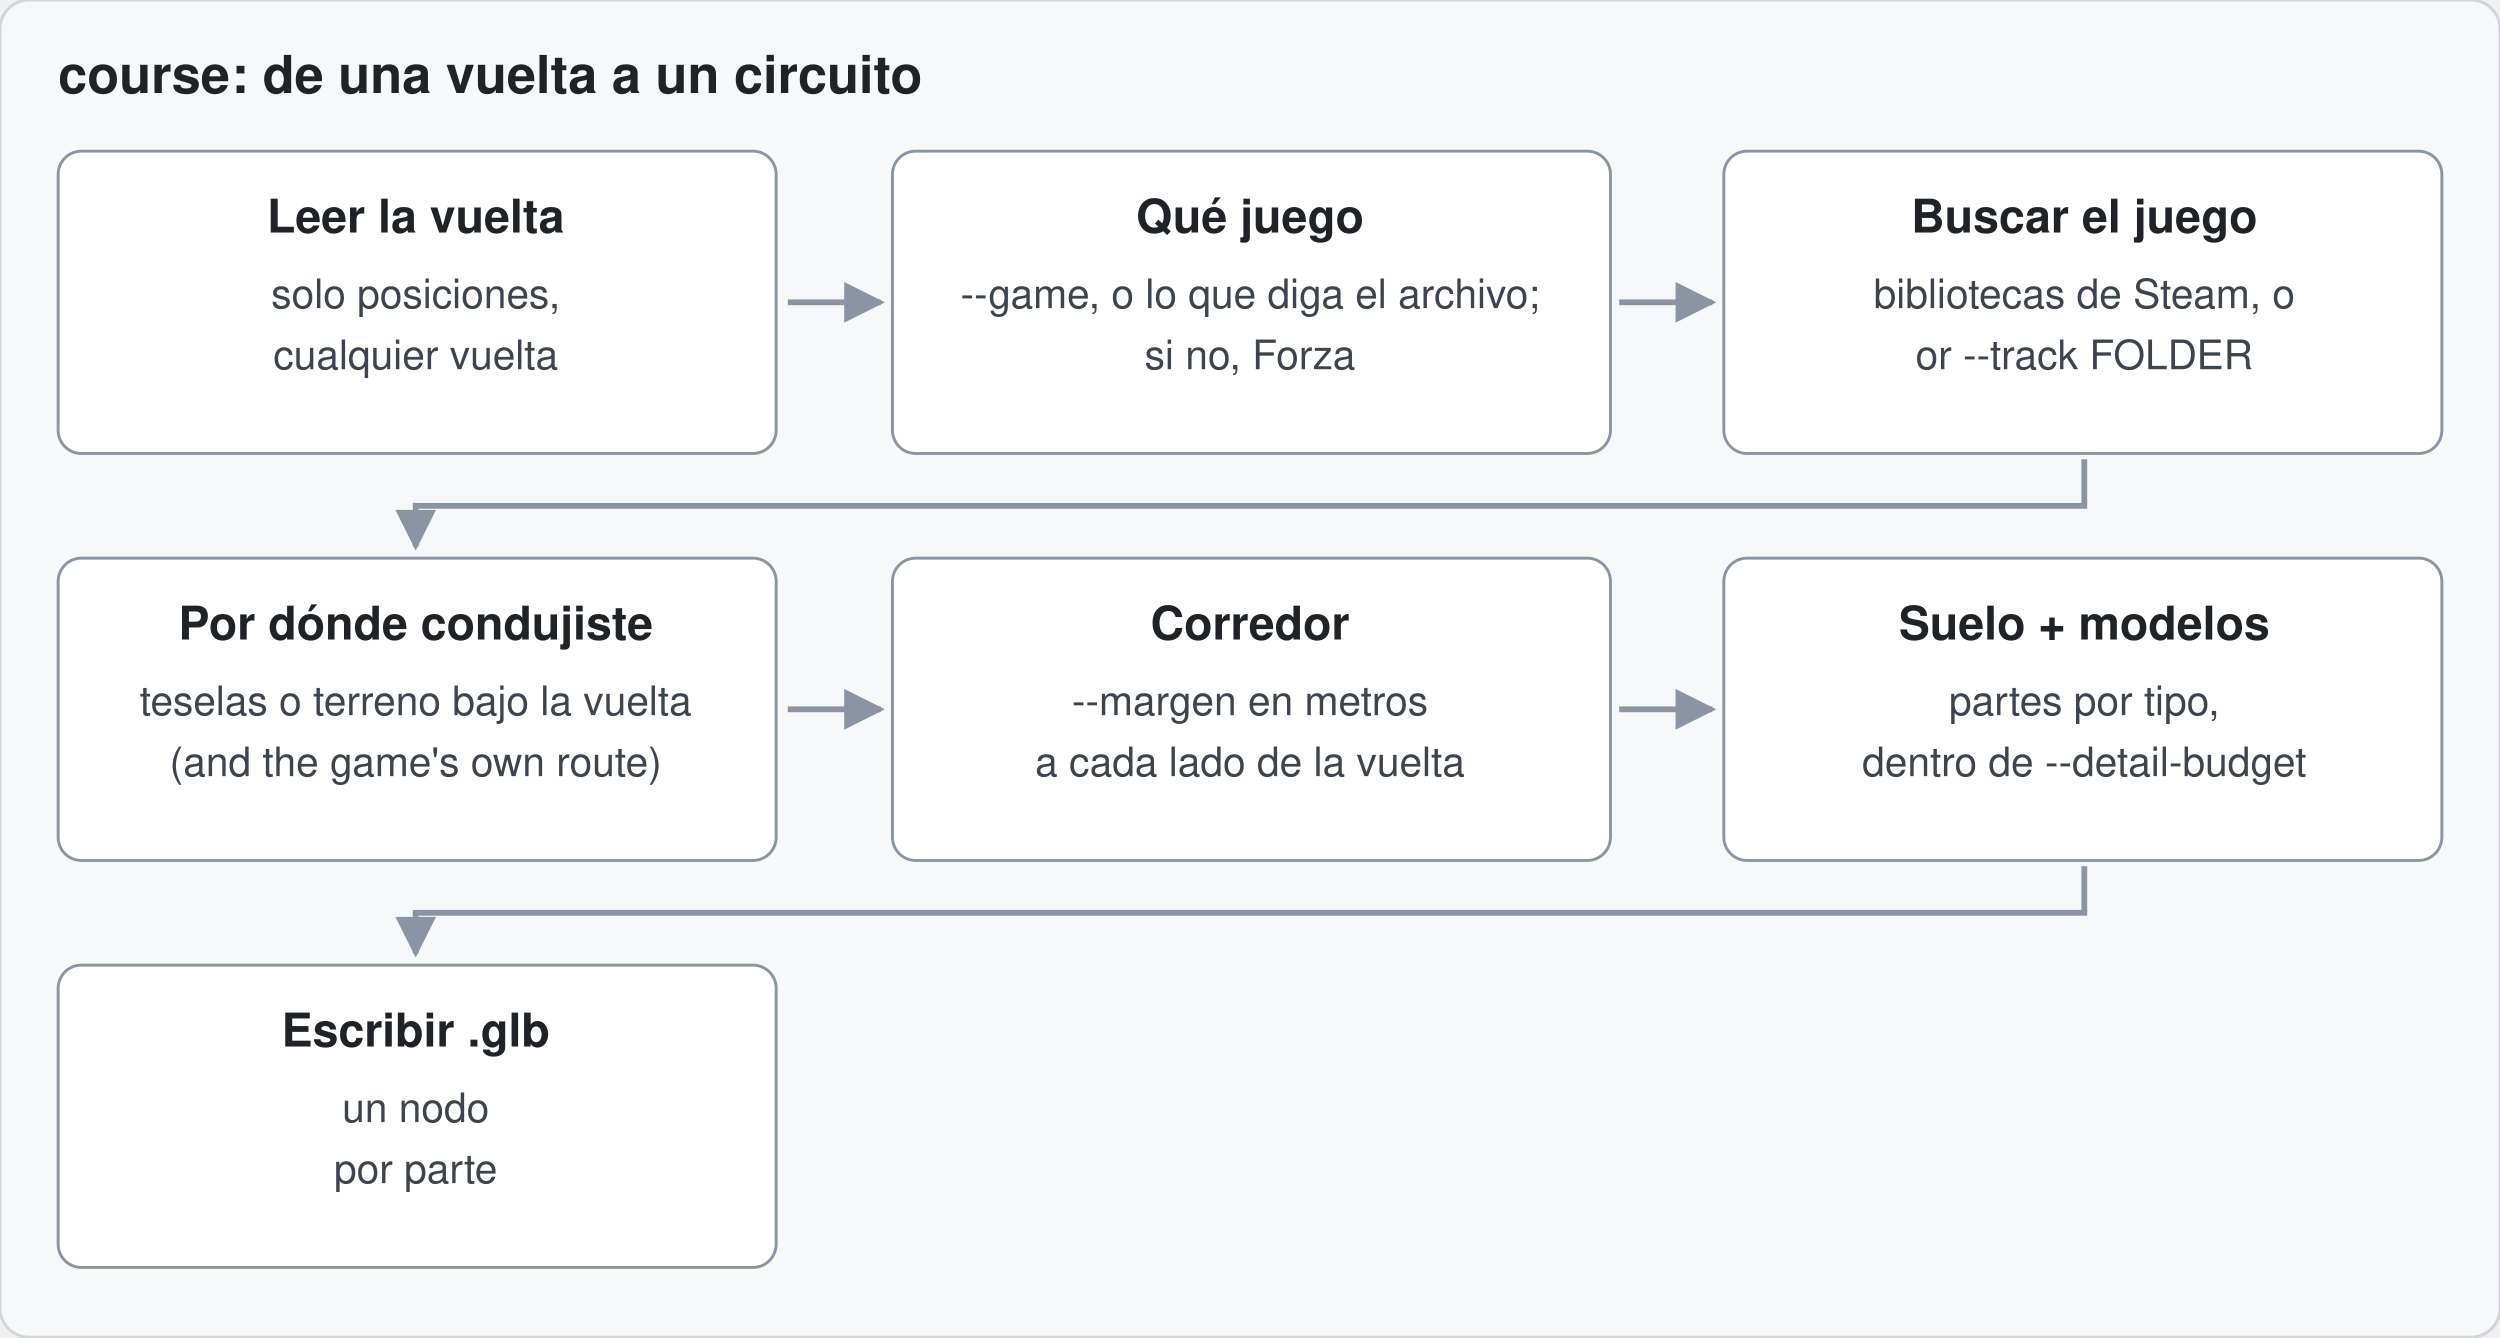
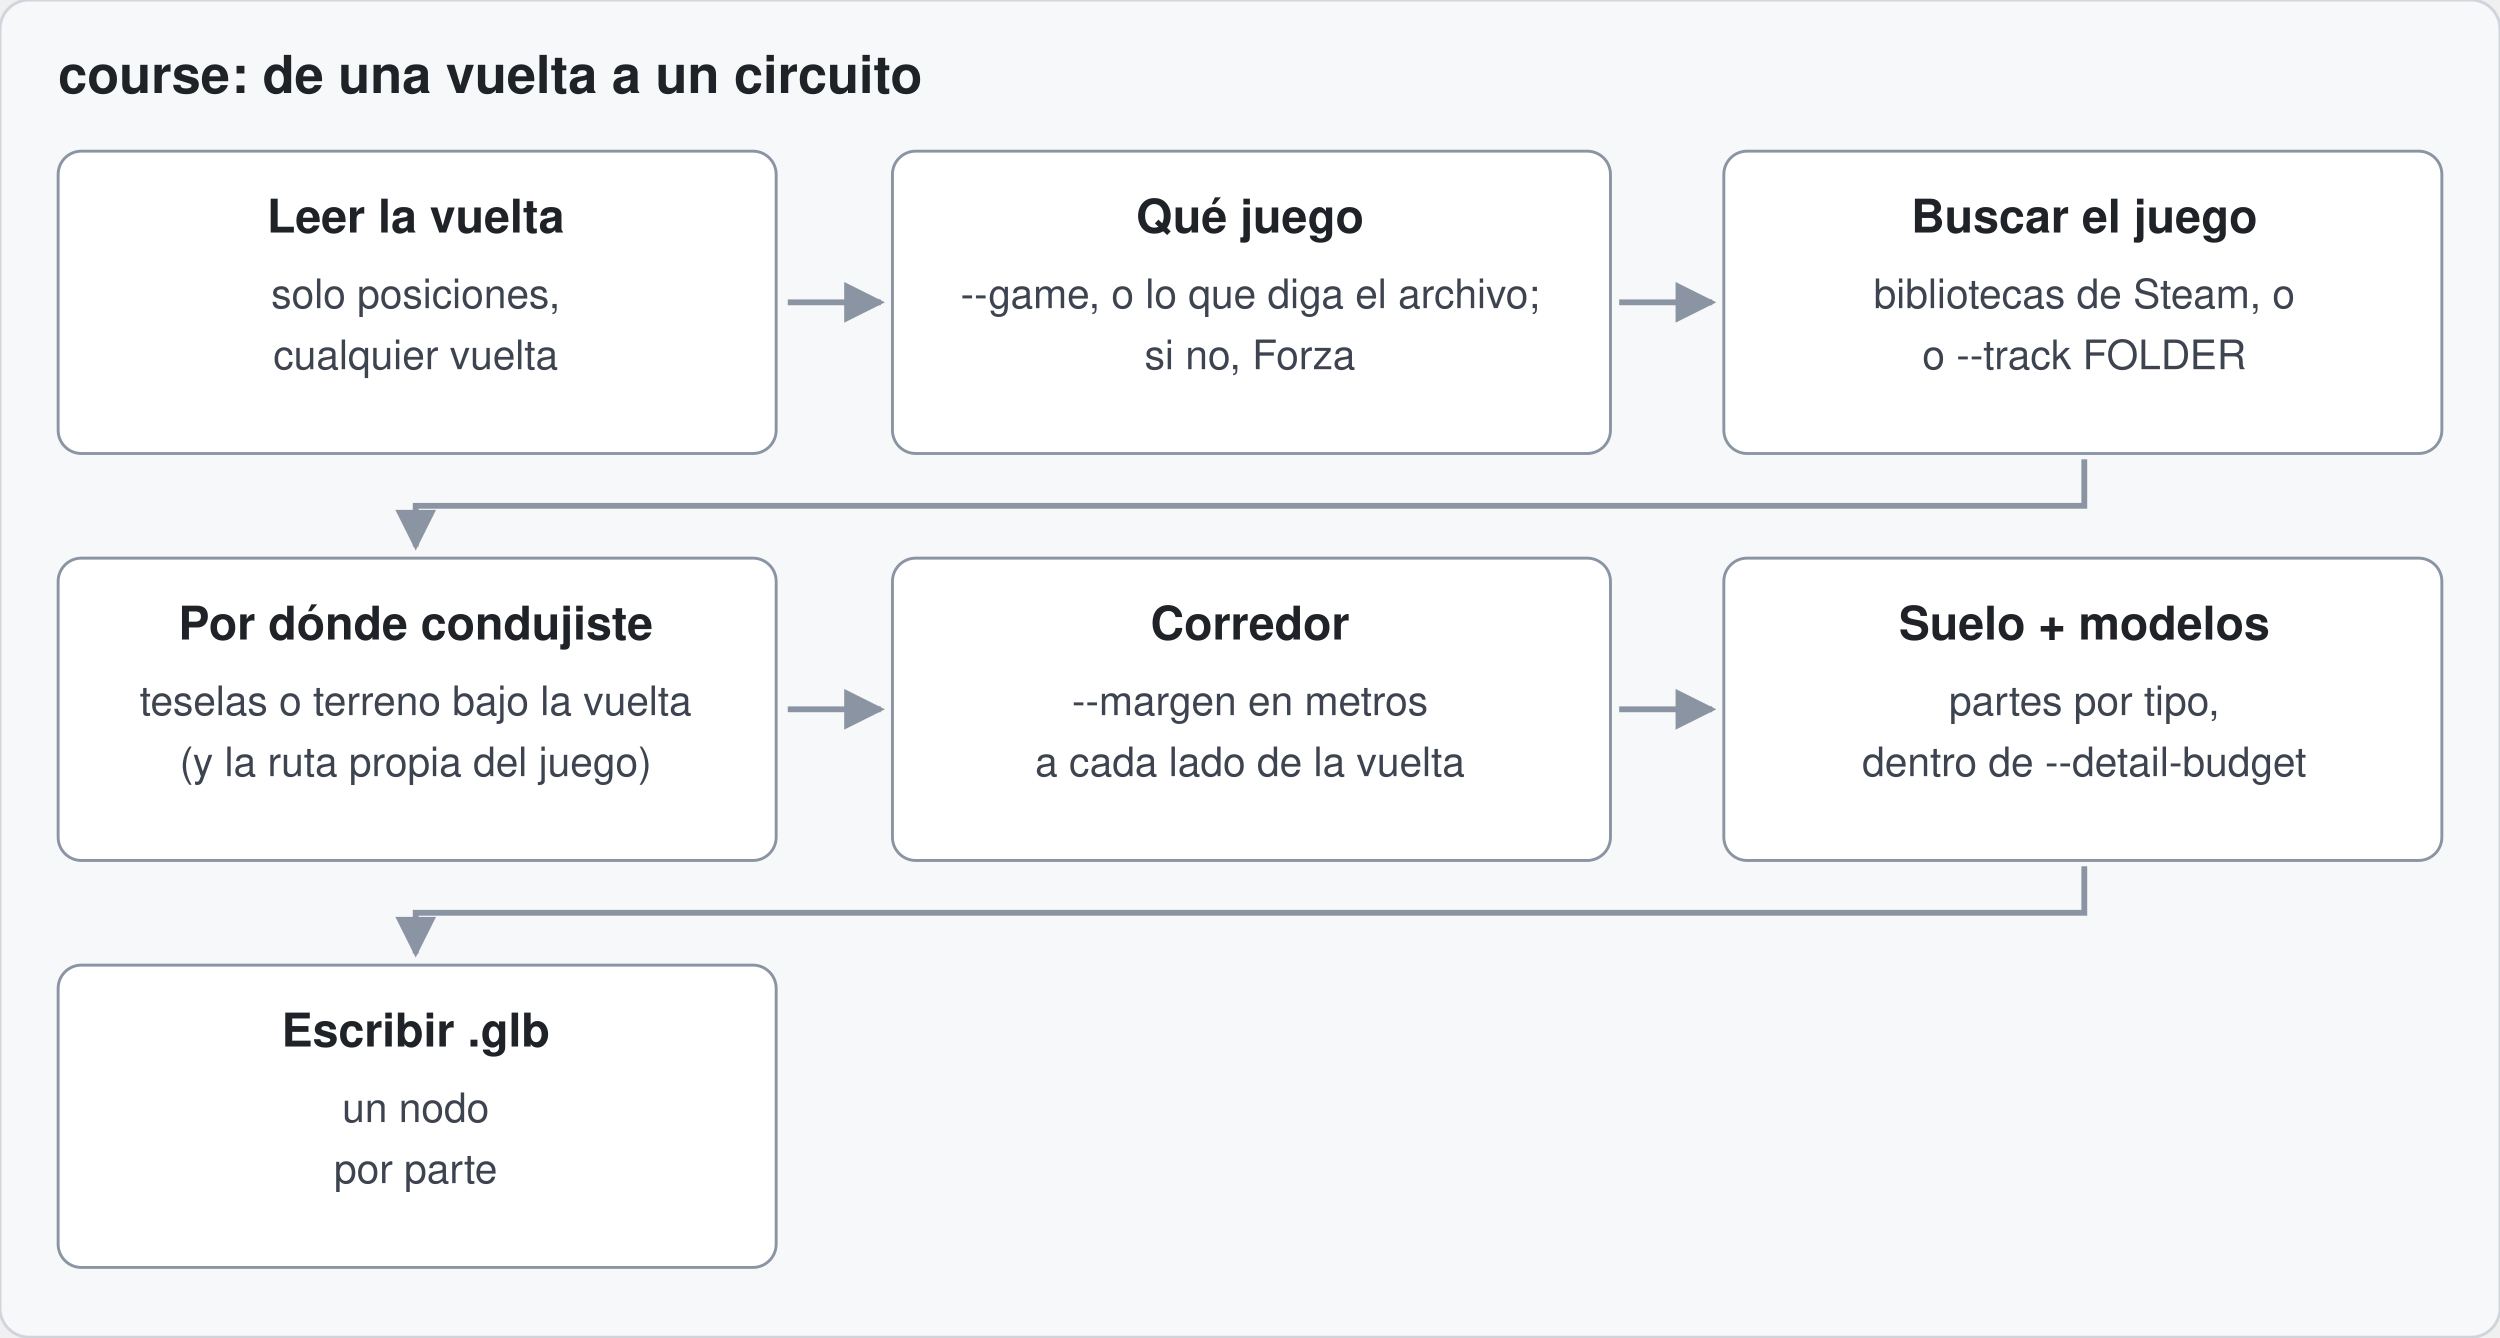
<svg xmlns="http://www.w3.org/2000/svg" width="860" height="460" viewBox="0 0 860 460" role="img" aria-label="course: from a lap to a course">
  <rect width="860" height="460" rx="10" fill="#f7f8fa" stroke="#d0d4db" />
  <defs>
    <marker id="a" viewBox="0 0 10 10" refX="9" refY="5" markerWidth="7" markerHeight="7" orient="auto-start-reverse">
      <path d="M0,0 L10,5 L0,10 z" fill="#8a94a3" />
    </marker>
  </defs>
  <text x="20" y="32" font-family="Segoe UI,Helvetica,Arial,sans-serif" font-size="18" font-weight="600" fill="#1f2328" text-anchor="start">course: de una vuelta a un circuito</text>
  <rect x="20" y="52" width="247" height="104" rx="8" fill="#ffffff" stroke="#8a94a3" />
  <text x="143" y="80" font-family="Segoe UI,Helvetica,Arial,sans-serif" font-size="16" font-weight="600" fill="#1f2328" text-anchor="middle">Leer la vuelta</text>
  <text x="143" y="106" font-family="Segoe UI,Helvetica,Arial,sans-serif" font-size="14" font-weight="400" fill="#3d4450" text-anchor="middle">solo posiciones,</text>
  <text x="143" y="127" font-family="Segoe UI,Helvetica,Arial,sans-serif" font-size="14" font-weight="400" fill="#3d4450" text-anchor="middle">cualquier vuelta</text>
  <rect x="307" y="52" width="247" height="104" rx="8" fill="#ffffff" stroke="#8a94a3" />
  <text x="430" y="80" font-family="Segoe UI,Helvetica,Arial,sans-serif" font-size="16" font-weight="600" fill="#1f2328" text-anchor="middle">Qué juego</text>
  <text x="430" y="106" font-family="Segoe UI,Helvetica,Arial,sans-serif" font-size="14" font-weight="400" fill="#3d4450" text-anchor="middle">--game, o lo que diga el archivo;</text>
  <text x="430" y="127" font-family="Segoe UI,Helvetica,Arial,sans-serif" font-size="14" font-weight="400" fill="#3d4450" text-anchor="middle">si no, Forza</text>
  <rect x="593" y="52" width="247" height="104" rx="8" fill="#ffffff" stroke="#8a94a3" />
  <text x="717" y="80" font-family="Segoe UI,Helvetica,Arial,sans-serif" font-size="16" font-weight="600" fill="#1f2328" text-anchor="middle">Buscar el juego</text>
  <text x="717" y="106" font-family="Segoe UI,Helvetica,Arial,sans-serif" font-size="14" font-weight="400" fill="#3d4450" text-anchor="middle">bibliotecas de Steam, o</text>
-   <text x="717" y="127" font-family="Segoe UI,Helvetica,Arial,sans-serif" font-size="14" font-weight="400" fill="#3d4450" text-anchor="middle">or --track FOLDER</text>
+   <text x="717" y="127" font-family="Segoe UI,Helvetica,Arial,sans-serif" font-size="14" font-weight="400" fill="#3d4450" text-anchor="middle">o --track FOLDER</text>
  <rect x="20" y="192" width="247" height="104" rx="8" fill="#ffffff" stroke="#8a94a3" />
  <text x="143" y="220" font-family="Segoe UI,Helvetica,Arial,sans-serif" font-size="16" font-weight="600" fill="#1f2328" text-anchor="middle">Por dónde condujiste</text>
  <text x="143" y="246" font-family="Segoe UI,Helvetica,Arial,sans-serif" font-size="14" font-weight="400" fill="#3d4450" text-anchor="middle">teselas o terreno bajo la vuelta</text>
-   <text x="143" y="267" font-family="Segoe UI,Helvetica,Arial,sans-serif" font-size="14" font-weight="400" fill="#3d4450" text-anchor="middle">(and the game's own route)</text>
+   <text x="143" y="267" font-family="Segoe UI,Helvetica,Arial,sans-serif" font-size="14" font-weight="400" fill="#3d4450" text-anchor="middle">(y la ruta propia del juego)</text>
  <rect x="307" y="192" width="247" height="104" rx="8" fill="#ffffff" stroke="#8a94a3" />
  <text x="430" y="220" font-family="Segoe UI,Helvetica,Arial,sans-serif" font-size="16" font-weight="600" fill="#1f2328" text-anchor="middle">Corredor</text>
  <text x="430" y="246" font-family="Segoe UI,Helvetica,Arial,sans-serif" font-size="14" font-weight="400" fill="#3d4450" text-anchor="middle">--margen en metros</text>
  <text x="430" y="267" font-family="Segoe UI,Helvetica,Arial,sans-serif" font-size="14" font-weight="400" fill="#3d4450" text-anchor="middle">a cada lado de la vuelta</text>
  <rect x="593" y="192" width="247" height="104" rx="8" fill="#ffffff" stroke="#8a94a3" />
  <text x="717" y="220" font-family="Segoe UI,Helvetica,Arial,sans-serif" font-size="16" font-weight="600" fill="#1f2328" text-anchor="middle">Suelo + modelos</text>
  <text x="717" y="246" font-family="Segoe UI,Helvetica,Arial,sans-serif" font-size="14" font-weight="400" fill="#3d4450" text-anchor="middle">partes por tipo,</text>
  <text x="717" y="267" font-family="Segoe UI,Helvetica,Arial,sans-serif" font-size="14" font-weight="400" fill="#3d4450" text-anchor="middle">dentro de --detail-budget</text>
  <rect x="20" y="332" width="247" height="104" rx="8" fill="#ffffff" stroke="#8a94a3" />
  <text x="143" y="360" font-family="Segoe UI,Helvetica,Arial,sans-serif" font-size="16" font-weight="600" fill="#1f2328" text-anchor="middle">Escribir .glb</text>
  <text x="143" y="386" font-family="Segoe UI,Helvetica,Arial,sans-serif" font-size="14" font-weight="400" fill="#3d4450" text-anchor="middle">un nodo</text>
  <text x="143" y="407" font-family="Segoe UI,Helvetica,Arial,sans-serif" font-size="14" font-weight="400" fill="#3d4450" text-anchor="middle">por parte</text>
  <line x1="271" y1="104.0" x2="303" y2="104.0" stroke="#8a94a3" stroke-width="2" marker-end="url(#a)" />
  <line x1="557" y1="104.0" x2="589" y2="104.0" stroke="#8a94a3" stroke-width="2" marker-end="url(#a)" />
  <path d="M717,158 V174 H143 V188" fill="none" stroke="#8a94a3" stroke-width="2" marker-end="url(#a)" />
  <line x1="271" y1="244.0" x2="303" y2="244.0" stroke="#8a94a3" stroke-width="2" marker-end="url(#a)" />
  <line x1="557" y1="244.0" x2="589" y2="244.0" stroke="#8a94a3" stroke-width="2" marker-end="url(#a)" />
  <path d="M717,298 V314 H143 V328" fill="none" stroke="#8a94a3" stroke-width="2" marker-end="url(#a)" />
</svg>
